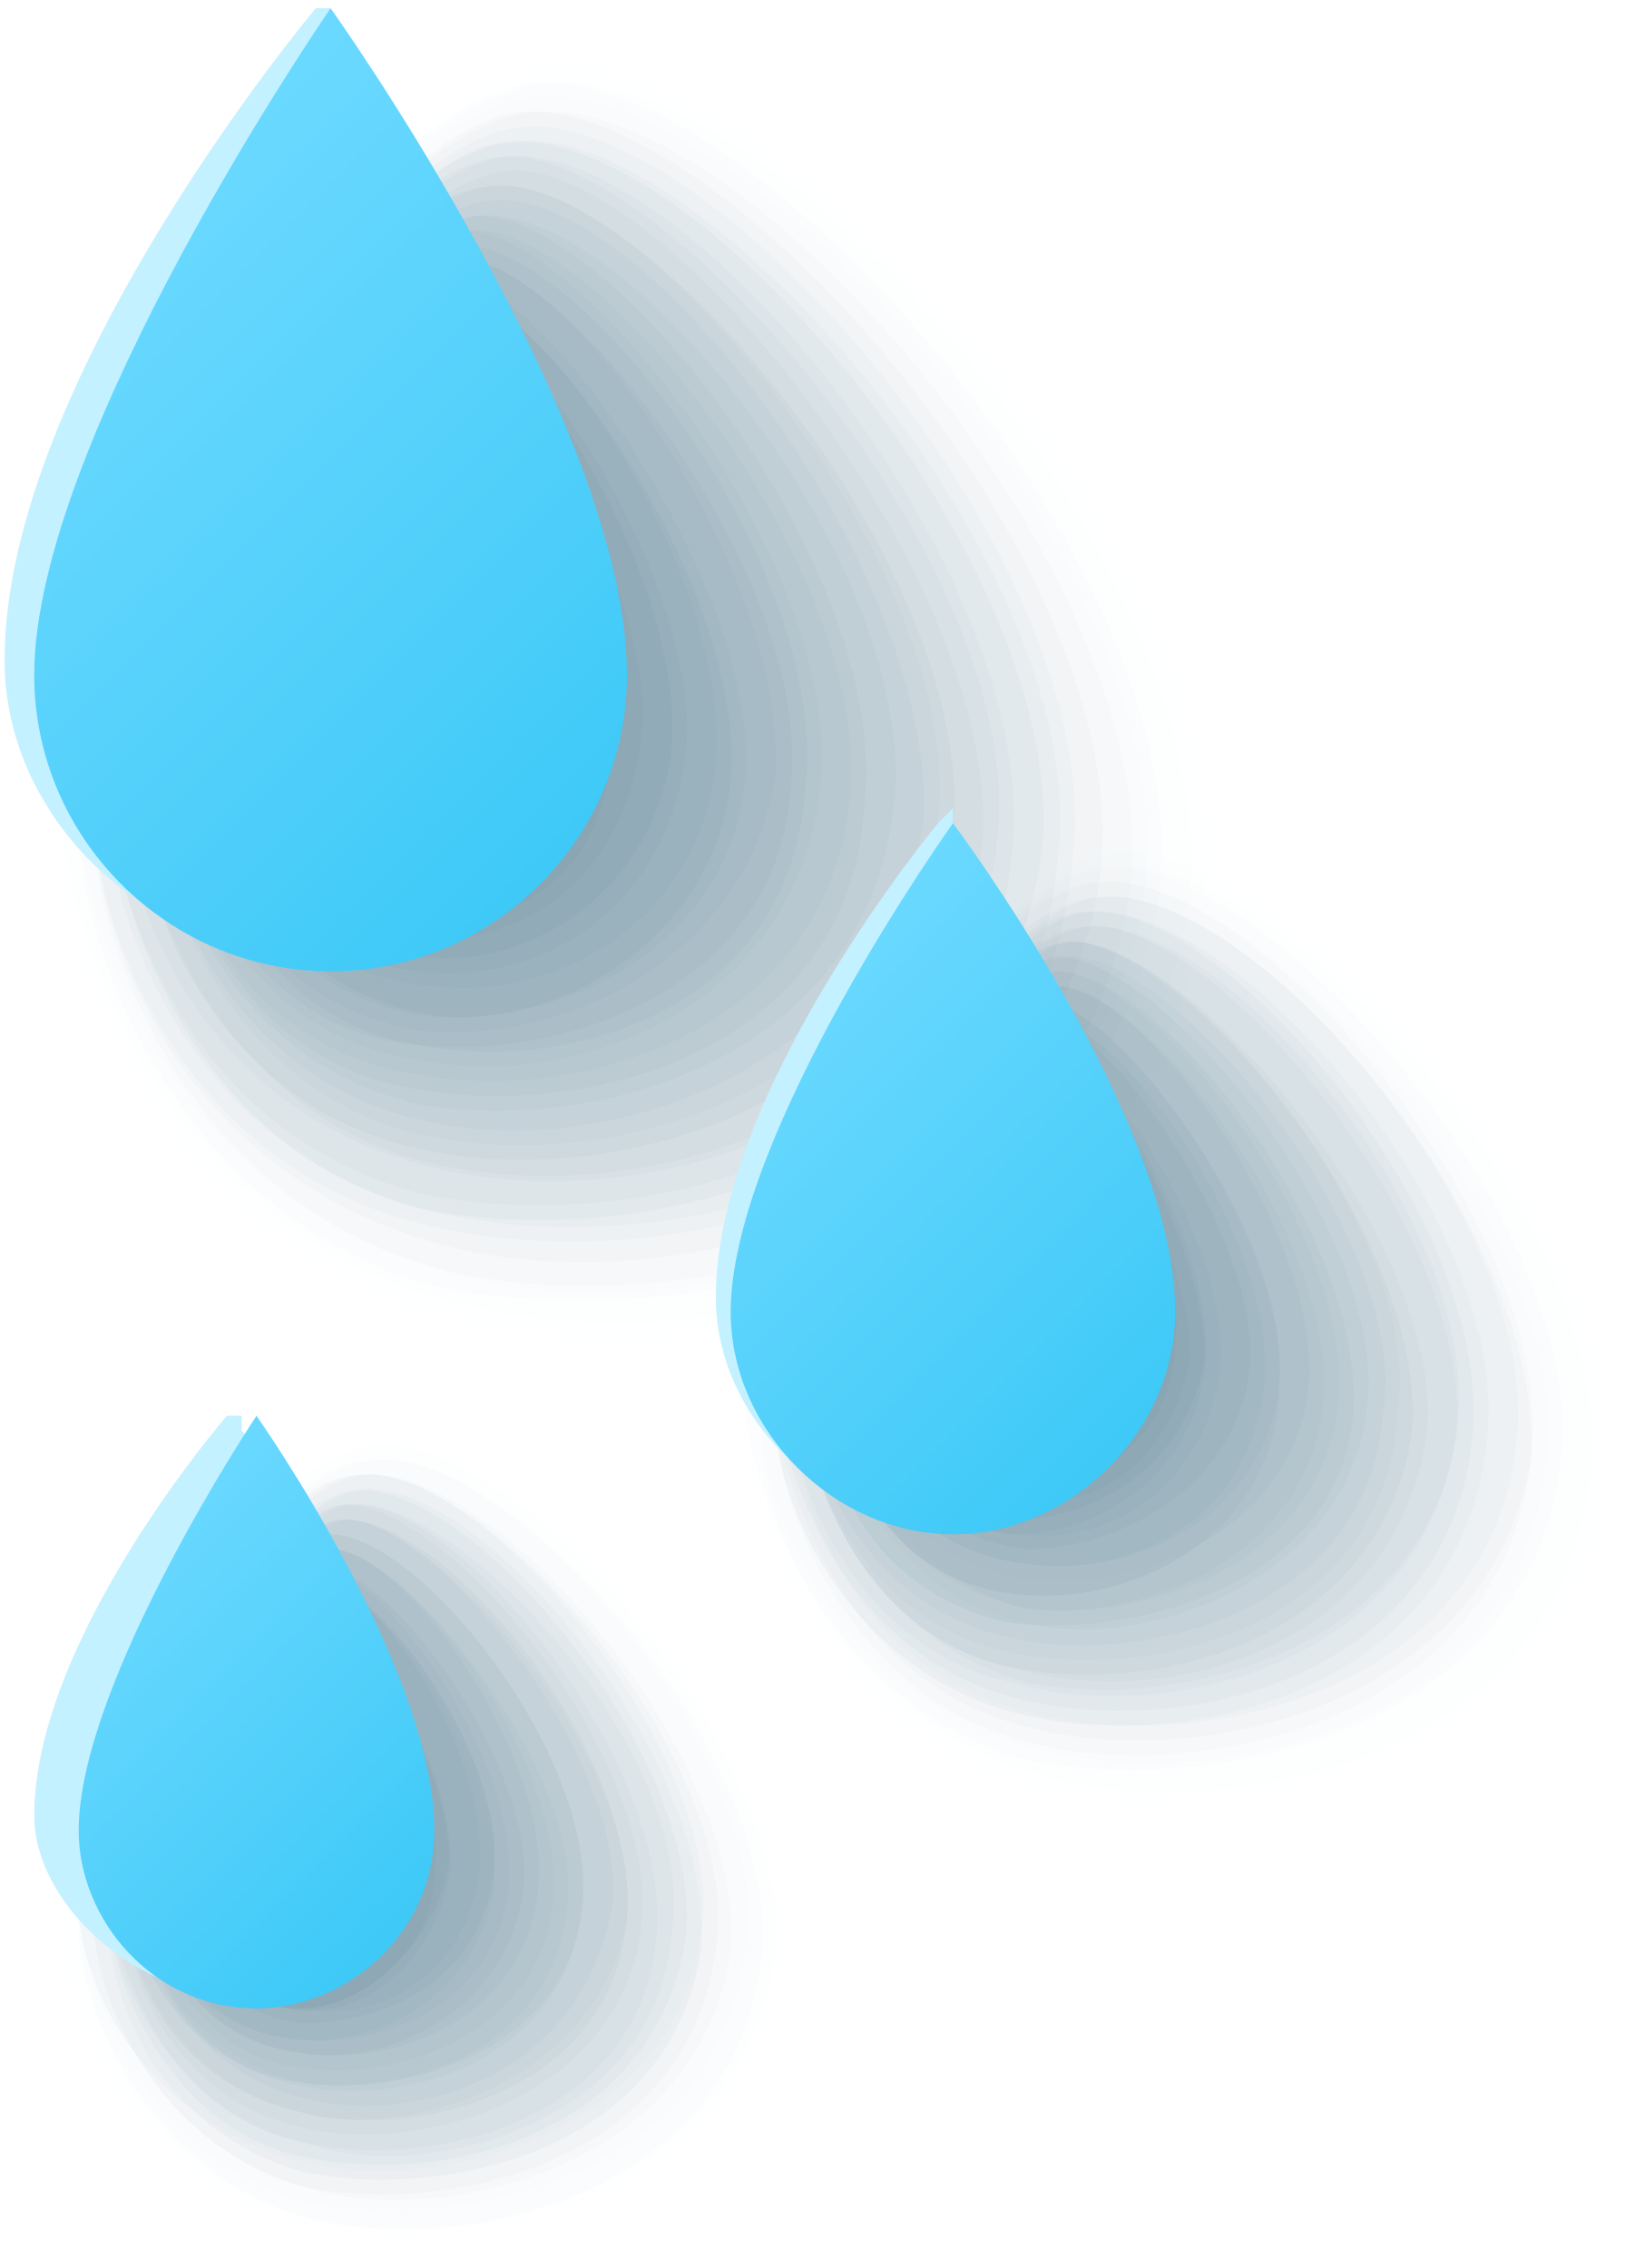
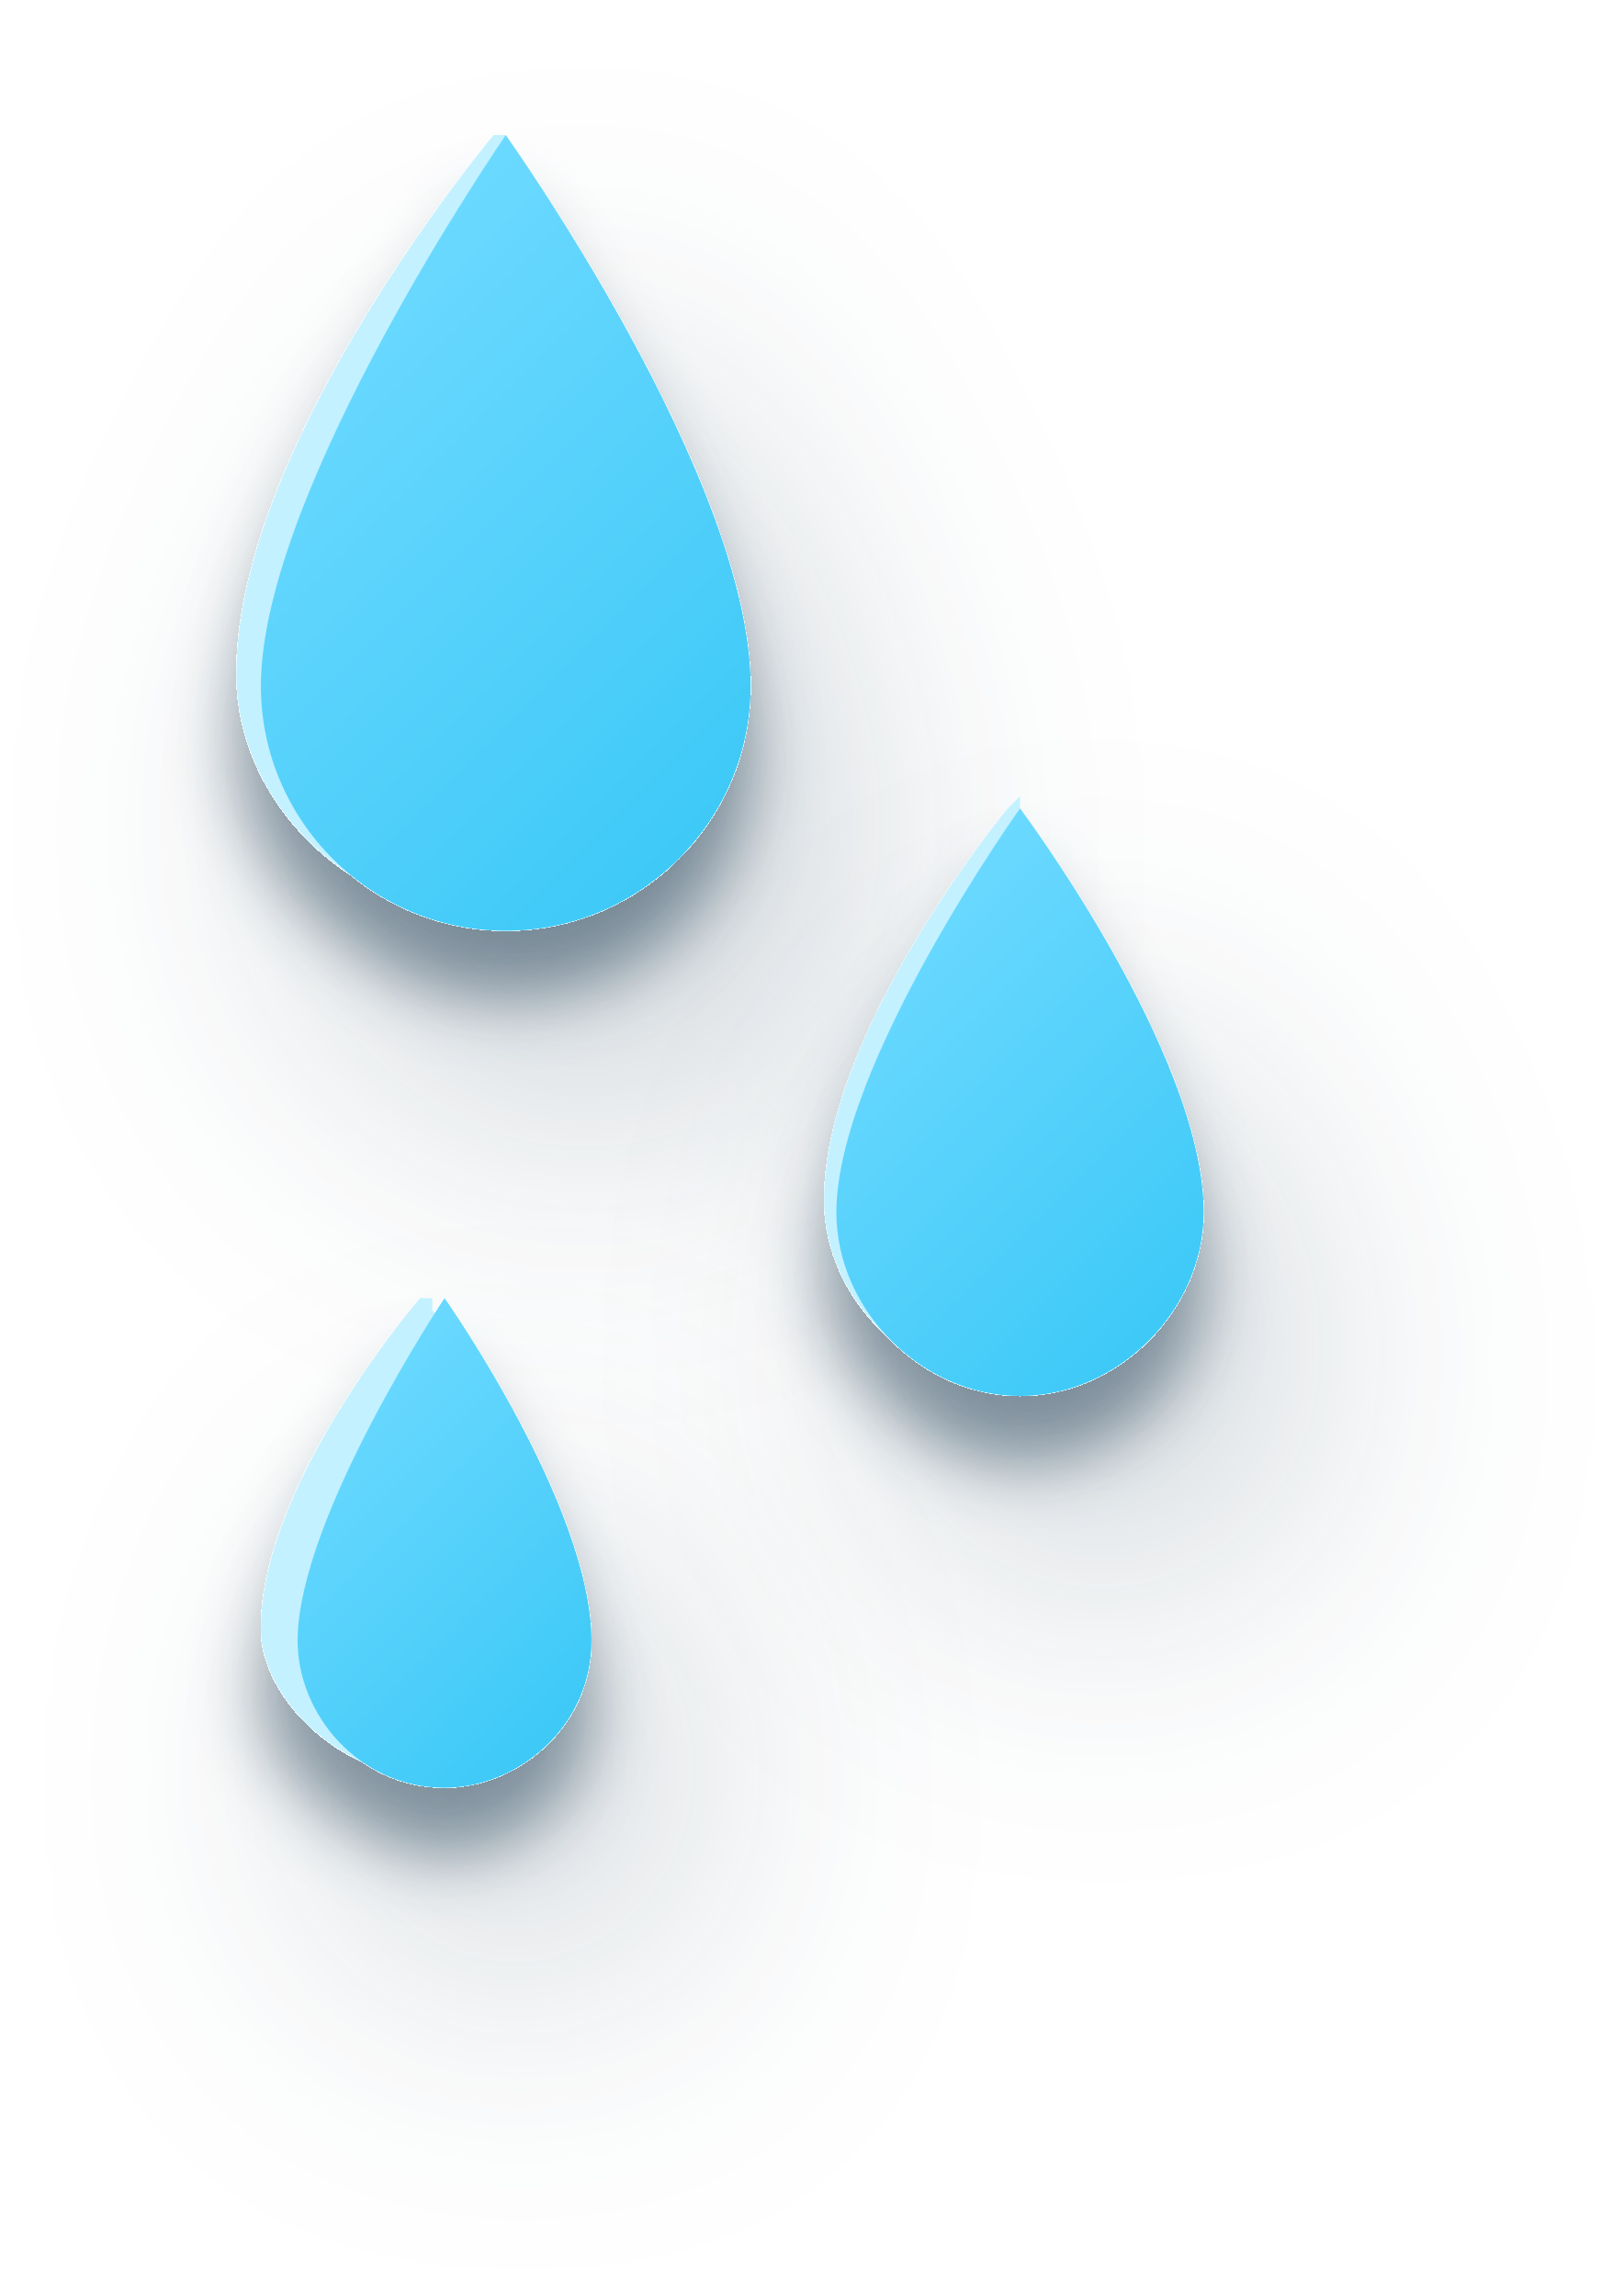
- <svg xmlns="http://www.w3.org/2000/svg" width="160" height="222" viewBox="0 0 160 222" fill="none">
-   <g style="mix-blend-mode:multiply">
-     <path opacity="0.032" d="M54.109 6.605C77.314 5.155 123.723 55.915 119.372 89.272C115.021 129.88 65.712 137.131 42.507 129.88C16.402 121.178 6.25 96.523 6.25 82.02C4.799 58.815 33.805 8.055 54.109 6.605Z" fill="#FBFCFC" />
-     <path opacity="0.065" d="M54.109 6.605C75.864 5.155 122.273 54.465 117.922 87.821C113.571 128.429 65.712 135.681 42.507 128.429C16.402 121.178 6.25 95.073 6.25 82.02C4.799 58.815 33.805 8.055 54.109 6.605Z" fill="#F7F9FA" />
-     <path opacity="0.097" d="M54.109 8.055C75.864 6.605 119.373 54.465 116.472 87.821C110.671 126.979 65.712 134.231 42.507 126.979C17.852 119.728 7.7 95.073 6.25 82.02C6.25 58.815 33.805 9.505 54.109 8.055Z" fill="#F3F6F7" />
-     <path opacity="0.129" d="M52.659 8.055C72.963 6.605 116.472 54.465 113.571 86.371C109.22 124.078 64.261 131.33 41.057 125.529C17.852 118.277 7.7 93.622 7.7 80.57C6.25 58.815 33.805 9.505 52.659 8.055Z" fill="#EFF3F5" />
-     <path opacity="0.161" d="M52.659 9.505C72.963 8.055 115.021 54.465 112.121 86.371C107.77 122.628 64.261 131.33 42.507 124.078C17.852 116.827 9.15 93.622 7.7 80.57C7.7 58.815 33.805 10.956 52.659 9.505Z" fill="#EBF0F2" />
-     <path opacity="0.194" d="M52.659 10.956C72.963 9.505 113.571 55.915 110.67 86.371C106.32 122.628 64.261 129.88 42.507 124.078C17.852 116.827 9.15 92.172 9.15 80.57C7.7 58.815 33.805 12.406 52.659 10.956Z" fill="#E8EDF0" />
-     <path opacity="0.226" d="M51.209 10.956C70.062 9.505 110.67 54.465 107.77 84.921C103.419 119.728 62.811 128.429 41.056 121.178C17.852 113.926 9.15 92.172 9.15 79.12C9.15 60.266 33.805 12.406 51.209 10.956Z" fill="#E4EAED" />
-     <path opacity="0.258" d="M51.209 12.406C70.062 10.956 109.22 55.915 104.869 84.921C101.969 118.277 62.811 125.529 41.056 119.728C17.852 113.926 9.15 90.722 9.15 79.12C9.15 60.266 33.805 13.856 51.209 12.406Z" fill="#E0E7EB" />
-     <path opacity="0.29" d="M51.209 13.856C68.612 12.406 107.77 55.915 103.419 84.921C100.519 116.827 62.811 124.078 41.057 118.277C19.302 112.476 10.601 90.722 10.601 79.119C9.15 60.266 33.805 13.856 51.209 13.856Z" fill="#DCE4E8" />
-     <path opacity="0.323" d="M49.758 13.856C68.612 12.406 104.869 55.915 101.969 83.47C97.618 115.377 61.361 122.628 41.057 118.277C19.302 112.476 12.051 90.722 10.601 79.12C10.601 60.266 33.805 15.307 49.758 13.856Z" fill="#D8E1E6" />
-     <path opacity="0.355" d="M49.758 15.307C67.162 13.856 101.969 55.915 99.068 83.47C96.168 113.926 61.361 121.178 41.057 116.827C19.302 111.026 12.051 90.722 10.601 79.119C10.601 60.266 33.805 15.307 49.758 15.307Z" fill="#D4DEE3" />
-     <path opacity="0.387" d="M49.758 15.307C65.712 15.307 100.519 55.915 97.618 82.02C94.718 111.026 61.361 119.728 41.057 113.926C19.302 108.125 12.051 87.821 12.051 77.669C12.051 60.266 33.805 16.757 49.758 15.307Z" fill="#D0DBE0" />
-     <path opacity="0.419" d="M49.758 16.757C64.261 15.307 97.618 55.915 96.168 82.02C93.267 111.026 61.361 118.277 42.507 113.926C22.203 109.576 13.501 87.821 13.501 77.669C12.051 60.266 33.805 18.207 49.758 16.757Z" fill="#CCD8DE" />
-     <path opacity="0.452" d="M48.308 18.207C62.811 16.757 96.168 55.915 93.267 82.02C90.367 108.125 59.911 116.827 41.057 112.476C20.753 108.125 13.501 87.821 13.501 77.669C13.501 60.266 33.805 18.207 48.308 18.207Z" fill="#C8D5DB" />
-     <path opacity="0.484" d="M48.308 18.207C62.811 16.757 94.717 55.915 91.817 80.57C88.916 106.675 59.91 115.377 41.057 111.026C22.203 106.675 14.951 86.371 14.951 77.669C13.501 60.266 33.805 19.657 48.308 18.207Z" fill="#C4D2D9" />
-     <path opacity="0.516" d="M48.308 19.657C62.811 18.207 91.817 55.915 90.366 80.57C86.016 105.225 58.46 113.926 41.056 109.576C22.203 105.225 14.951 86.371 14.951 76.219C14.951 60.266 35.255 19.657 48.308 19.657Z" fill="#C1CFD6" />
-     <path opacity="0.548" d="M46.858 21.108C61.361 19.657 90.366 55.915 87.466 79.119C84.565 103.774 58.46 111.026 41.056 108.125C22.203 103.774 16.401 86.371 14.951 76.219C14.951 60.266 35.255 21.108 46.858 21.108Z" fill="#BDCCD4" />
-     <path opacity="0.581" d="M46.858 21.108C59.91 21.108 87.466 55.915 84.565 79.119C83.115 102.324 58.46 109.576 41.056 106.675C22.203 103.774 16.402 84.921 16.402 76.219C16.402 61.716 35.255 22.558 46.858 21.108Z" fill="#B9C9D1" />
-     <path opacity="0.613" d="M46.858 22.558C58.46 22.558 86.016 55.915 83.115 79.119C80.214 100.874 57.01 108.125 41.056 105.225C22.203 102.324 16.402 84.921 16.402 76.219C16.402 61.716 35.255 22.558 46.858 22.558Z" fill="#B5C6CF" />
-     <path opacity="0.645" d="M45.407 22.558C57.01 22.558 83.115 55.915 80.214 77.669C77.314 99.424 55.559 106.675 41.056 103.774C22.203 100.874 17.852 83.47 16.402 74.769C16.402 61.716 35.255 24.008 45.407 22.558Z" fill="#B1C3CC" />
-     <path opacity="0.677" d="M45.407 24.008C57.01 24.008 81.665 55.915 78.764 77.669C77.314 97.973 57.01 105.225 41.057 102.324C23.653 100.874 17.852 83.47 17.852 74.769C17.852 61.716 35.255 24.008 45.407 24.008Z" fill="#ADC0C9" />
-     <path opacity="0.71" d="M45.407 25.459C55.559 25.459 80.214 57.365 77.314 77.669C75.864 96.523 55.559 103.774 41.056 102.324C23.653 99.424 19.302 82.02 19.302 74.769C17.852 61.716 35.255 25.459 45.407 25.459Z" fill="#A9BDC7" />
-     <path opacity="0.742" d="M45.408 25.459C55.56 25.459 77.314 55.915 75.864 76.219C72.963 93.622 55.56 102.324 41.057 100.874C23.653 97.973 19.302 82.02 19.302 74.769C19.302 61.716 35.255 26.909 45.408 25.459Z" fill="#A5BAC4" />
-     <path opacity="0.774" d="M43.957 26.909C52.659 26.909 74.413 57.365 72.963 76.219C71.513 92.172 55.56 100.874 41.057 99.424C25.104 96.523 19.302 80.57 19.302 74.769C19.302 61.716 35.255 26.909 43.957 26.909Z" fill="#A1B7C2" />
-     <path opacity="0.806" d="M43.957 28.359C52.659 28.359 72.963 57.365 71.513 76.219C70.063 92.172 54.109 100.874 42.507 99.424C25.104 96.523 20.753 80.57 20.753 73.318C20.753 61.716 35.256 28.359 43.957 28.359Z" fill="#9DB4BF" />
-     <path opacity="0.839" d="M43.957 28.359C52.659 28.359 71.513 55.915 70.063 74.769C68.612 89.272 55.56 97.973 42.507 96.523C25.104 95.073 20.753 80.57 20.753 73.318C20.753 61.716 35.256 28.359 43.957 28.359Z" fill="#9AB1BD" />
-     <path opacity="0.871" d="M42.507 29.809C51.209 29.809 68.612 57.365 67.162 73.318C65.711 87.821 54.109 96.523 41.056 95.073C25.103 93.622 22.203 79.119 22.203 73.318C22.203 61.716 35.255 29.809 42.507 29.809Z" fill="#96AEBA" />
-     <path opacity="0.903" d="M42.507 29.809C49.758 29.809 67.162 55.915 65.711 73.318C64.261 86.371 52.659 95.073 41.056 93.622C26.553 92.172 22.203 79.119 22.203 73.318C22.203 61.716 35.255 31.26 42.507 29.809Z" fill="#92ABB8" />
-     <path opacity="0.935" d="M42.507 31.26C48.308 31.26 64.261 57.365 62.811 71.868C61.361 84.921 52.659 92.172 41.056 92.172C26.553 92.172 22.203 77.669 22.203 71.868C22.203 63.166 35.255 31.26 42.507 31.26Z" fill="#8EA8B5" />
-     <path opacity="0.968" d="M41.057 32.71C46.858 32.71 61.361 57.365 59.91 71.868C59.91 83.47 52.659 90.722 41.057 90.722C26.554 90.722 23.653 77.669 23.653 71.868C23.653 63.166 35.255 32.71 41.057 32.71Z" fill="#8AA5B3" />
-     <path d="M41.057 32.71C46.858 32.71 59.91 57.365 58.46 70.418C58.46 82.02 51.209 89.272 41.057 89.272C26.554 89.272 23.653 76.219 23.653 71.868C23.653 63.166 35.255 32.71 41.057 32.71Z" fill="#86A2B0" />
+ <svg xmlns="http://www.w3.org/2000/svg" width="191" height="272" viewBox="0 0 191 272" fill="none">
+   <g filter="url(#filter0_dd_26_1983)">
+     <path d="M87.462 79.813C87.462 95.766 74.409 108.819 58.456 108.819C42.503 108.819 28 95.766 28 79.813C28 52.257 58.456 16 58.456 16H59.906V17.45C67.158 26.152 87.462 59.509 87.462 79.813Z" fill="#C4F1FF" />
+     <path d="M88.912 81.263C88.912 97.216 75.86 110.269 59.907 110.269C43.953 110.269 30.901 97.216 30.901 81.263C30.901 58.058 59.907 16 59.907 16C59.907 16 88.912 56.608 88.912 81.263Z" fill="url(#paint0_linear_26_1983)" />
  </g>
-   <path d="M59.91 64.617C59.91 80.57 46.858 93.622 30.904 93.622C14.951 93.622 0.448 80.57 0.448 64.617C0.448 37.061 30.904 0.804 30.904 0.804H32.355V2.254C39.606 10.956 59.91 44.312 59.91 64.617Z" fill="#C4F1FF" />
-   <path d="M61.361 66.067C61.361 82.02 48.308 95.073 32.355 95.073C16.402 95.073 3.349 82.02 3.349 66.067C3.349 42.862 32.355 0.804 32.355 0.804C32.355 0.804 61.361 41.412 61.361 66.067Z" fill="url(#paint0_linear_2_2487)" />
-   <g style="mix-blend-mode:multiply">
-     <path opacity="0.032" d="M36.706 141.481C51.209 140.031 80.215 171.937 77.314 193.691C75.864 218.346 43.957 222.697 29.454 218.346C13.501 213.996 7.7 196.592 6.25 189.341C6.25 173.387 23.653 141.481 36.706 141.481Z" fill="#FBFCFC" />
-     <path opacity="0.065" d="M36.706 141.481C51.209 140.031 78.764 171.937 75.864 192.241C72.963 216.896 42.507 221.247 28.004 216.896C12.051 212.545 6.25 196.592 6.25 187.89C6.25 173.387 23.653 142.931 36.706 141.481Z" fill="#F7F9FA" />
-     <path opacity="0.097" d="M36.706 141.482C49.759 140.032 77.314 170.488 75.864 190.792C72.963 215.447 43.958 221.248 29.455 216.897C13.501 212.546 7.7 196.593 7.7 187.891C7.7 173.388 23.653 142.932 36.706 141.482Z" fill="#F3F6F7" />
-     <path opacity="0.129" d="M36.706 142.932C49.759 141.482 77.314 171.938 74.414 192.242C71.513 215.447 43.958 221.248 29.455 216.897C14.952 212.546 7.7 196.593 7.7 189.342C7.7 174.839 23.653 142.932 36.706 142.932Z" fill="#EFF3F5" />
-     <path opacity="0.161" d="M36.706 142.932C49.759 141.482 75.864 171.938 72.963 190.792C70.063 213.997 43.958 218.347 29.455 215.447C14.952 211.096 9.15 196.593 7.7 187.891C7.7 174.839 23.653 144.383 36.706 142.932Z" fill="#EBF0F2" />
-     <path opacity="0.194" d="M35.256 144.383C48.308 142.932 72.963 171.938 71.513 190.792C68.612 212.546 42.507 218.347 29.454 213.997C14.951 209.646 9.15 195.143 9.15 187.891C7.7 174.839 23.653 144.383 35.256 144.383Z" fill="#E8EDF0" />
-     <path opacity="0.226" d="M35.256 144.383C46.858 142.932 72.963 171.938 70.063 190.792C67.162 212.546 42.507 216.897 29.455 213.997C14.952 209.646 9.151 195.143 9.151 187.891C9.151 174.839 25.104 144.383 35.256 144.383Z" fill="#E4EAED" />
-     <path opacity="0.258" d="M35.256 144.383C46.858 142.932 71.513 171.938 68.612 189.342C65.712 209.646 41.057 215.447 28.004 211.096C13.501 206.745 7.7 193.692 7.7 186.441C9.15 174.839 25.104 145.833 35.256 144.383Z" fill="#E0E7EB" />
-     <path opacity="0.29" d="M35.256 145.833C46.858 144.383 70.063 171.938 68.612 190.792C65.712 211.096 42.507 215.447 29.455 212.546C14.952 208.195 10.601 195.143 10.601 187.891C9.151 174.839 25.104 145.833 35.256 145.833Z" fill="#DCE4E8" />
-     <path opacity="0.323" d="M35.256 145.833C46.858 145.833 68.612 171.938 67.162 189.342C64.262 209.646 42.507 213.997 29.455 211.096C16.402 208.195 10.601 193.692 10.601 186.441C9.151 174.839 25.104 147.283 35.256 145.833Z" fill="#D8E1E6" />
-     <path opacity="0.355" d="M35.255 147.283C45.407 147.283 68.612 171.938 65.712 189.342C64.261 208.195 41.057 213.997 29.454 209.646C16.402 206.745 10.601 192.242 10.601 186.441C10.601 174.839 25.103 147.283 35.255 147.283Z" fill="#D4DEE3" />
-     <path opacity="0.387" d="M33.805 147.283C43.957 145.833 65.712 171.938 64.261 189.342C62.811 208.195 41.057 212.546 29.454 209.646C16.402 206.745 12.051 193.692 10.601 186.441C10.601 174.839 25.103 147.283 33.805 147.283Z" fill="#D0DBE0" />
-     <path opacity="0.419" d="M33.805 147.283C43.957 147.283 64.261 171.938 62.811 187.891C61.361 205.295 41.057 211.096 29.454 208.195C16.402 205.295 12.051 192.242 12.051 186.441C10.601 174.839 25.104 148.733 33.805 147.283Z" fill="#CCD8DE" />
-     <path opacity="0.452" d="M33.805 148.733C43.957 148.733 62.811 171.938 61.361 187.891C59.91 205.295 39.606 209.646 29.454 206.745C16.402 203.844 12.051 190.792 12.051 184.991C12.051 174.839 25.104 148.733 33.805 148.733Z" fill="#C8D5DB" />
-     <path opacity="0.484" d="M33.805 148.733C42.507 148.733 62.811 171.938 61.361 187.891C58.46 203.844 39.606 209.646 29.454 206.745C16.402 203.844 12.051 192.242 12.051 184.991C12.051 174.839 25.104 148.733 33.805 148.733Z" fill="#C4D2D9" />
-     <path opacity="0.516" d="M33.805 148.733C42.507 148.733 61.361 171.938 59.91 186.441C57.01 203.844 39.606 208.195 29.454 205.295C17.852 202.394 13.501 190.792 12.051 184.991C12.051 174.839 25.104 150.184 33.805 148.733Z" fill="#C1CFD6" />
-     <path opacity="0.548" d="M32.355 150.184C41.057 150.184 58.46 171.938 57.01 186.441C55.56 202.394 38.156 206.745 28.004 203.844C16.402 200.944 12.051 189.342 12.051 183.54C12.051 174.839 25.104 150.184 32.355 150.184Z" fill="#BDCCD4" />
-     <path opacity="0.581" d="M32.355 150.184C41.057 150.184 58.46 171.938 57.01 186.441C55.56 200.944 39.606 205.295 29.454 203.844C17.852 200.944 13.501 190.792 13.501 184.991C13.501 174.839 25.104 151.634 32.355 150.184Z" fill="#B9C9D1" />
-     <path opacity="0.613" d="M32.355 151.634C39.606 151.634 57.01 173.388 55.56 186.441C54.109 200.944 39.606 205.295 29.454 203.844C17.852 202.394 13.501 190.792 13.501 184.991C13.501 174.839 25.104 151.634 32.355 151.634Z" fill="#B5C6CF" />
-     <path opacity="0.645" d="M32.355 151.634C39.607 151.634 55.56 171.938 54.11 186.441C52.659 199.494 38.156 203.844 29.455 202.394C17.852 200.944 14.952 189.342 14.952 184.991C13.502 174.839 25.104 151.634 32.355 151.634Z" fill="#B1C3CC" />
-     <path opacity="0.677" d="M32.355 151.634C39.607 151.634 54.109 171.938 52.659 184.991C51.209 198.043 38.156 202.394 29.455 200.944C17.852 199.494 14.952 187.891 14.952 183.54C14.952 176.289 25.104 153.084 32.355 151.634Z" fill="#ADC0C9" />
-     <path opacity="0.71" d="M30.905 153.084C38.156 153.084 52.659 173.388 51.209 184.991C49.759 196.593 38.156 202.394 29.455 200.944C17.852 199.494 14.952 189.342 14.952 183.54C14.952 176.289 25.104 153.084 30.905 153.084Z" fill="#A9BDC7" />
-     <path opacity="0.742" d="M30.905 153.084C36.706 153.084 51.209 171.938 49.759 184.991C48.308 196.593 36.706 200.944 28.004 199.494C17.852 198.043 13.501 187.891 13.501 183.54C14.952 176.289 25.104 153.084 30.905 153.084Z" fill="#A5BAC4" />
-     <path opacity="0.774" d="M30.905 154.535C36.706 154.535 49.759 173.388 48.308 184.991C46.858 195.143 36.706 200.944 28.004 199.494C17.852 198.043 14.952 187.891 14.952 183.54C14.952 176.289 25.104 154.535 30.905 154.535Z" fill="#A1B7C2" />
-     <path opacity="0.806" d="M30.905 154.535C36.706 154.535 49.759 171.938 48.308 183.54C46.858 193.692 38.156 198.043 29.455 198.043C19.303 196.593 16.402 187.891 16.402 183.54C16.402 176.289 25.104 154.535 30.905 154.535Z" fill="#9DB4BF" />
-     <path opacity="0.839" d="M30.905 154.535C36.706 154.535 48.308 171.938 46.858 183.54C45.408 193.692 36.706 198.043 29.455 196.593C19.303 195.143 16.402 186.441 16.402 182.09C16.402 176.289 25.104 154.535 30.905 154.535Z" fill="#9AB1BD" />
-     <path opacity="0.871" d="M29.455 155.985C33.806 155.985 45.408 173.388 43.958 183.54C42.507 192.242 35.256 198.043 28.004 196.593C17.852 195.143 16.402 186.441 16.402 183.54C16.402 176.289 25.104 155.985 29.455 155.985Z" fill="#96AEBA" />
-     <path opacity="0.903" d="M29.454 155.985C33.805 155.985 43.957 171.938 43.957 182.09C42.507 190.792 36.706 195.143 29.454 195.143C19.302 195.143 17.852 186.441 17.852 182.09C17.852 176.289 25.103 155.985 29.454 155.985Z" fill="#92ABB8" />
-     <path opacity="0.935" d="M29.454 157.435C33.805 157.435 43.957 173.388 42.507 183.54C42.507 190.792 35.255 196.593 29.454 196.593C20.753 196.593 17.852 187.891 17.852 183.54C17.852 176.289 25.103 157.435 29.454 157.435Z" fill="#8EA8B5" />
-     <path opacity="0.968" d="M29.454 157.435C33.805 157.435 42.507 173.388 41.057 182.09C41.057 189.342 35.255 193.692 29.454 193.692C20.753 193.692 17.852 184.991 17.852 182.09C17.852 176.289 25.103 157.435 29.454 157.435Z" fill="#8AA5B3" />
-     <path d="M29.454 157.435C32.355 157.435 41.057 171.938 41.057 182.09C41.057 187.891 36.706 193.692 29.454 193.692C20.753 193.692 19.302 184.991 19.302 182.09C17.852 176.289 25.104 157.435 29.454 157.435Z" fill="#86A2B0" />
+   <g filter="url(#filter1_dd_26_1983)">
+     <path d="M67.158 192.936C67.158 203.088 58.456 210.339 49.755 210.339C41.053 210.339 30.901 201.637 30.901 192.936C30.901 175.532 49.755 153.778 49.755 153.778H51.205V155.228C55.556 159.579 67.158 179.883 67.158 192.936Z" fill="#C4F1FF" />
+     <path d="M70.058 194.386C70.058 204.538 61.357 211.789 52.655 211.789C42.503 211.789 35.252 203.088 35.252 194.386C35.252 179.883 52.655 153.778 52.655 153.778C52.655 153.778 70.058 178.433 70.058 194.386Z" fill="url(#paint1_linear_26_1983)" />
  </g>
-   <path d="M39.606 177.739C39.606 187.891 30.905 195.143 22.203 195.143C13.501 195.143 3.349 186.441 3.349 177.739C3.349 160.336 22.203 138.581 22.203 138.581H23.653V140.032C28.004 144.383 39.606 164.687 39.606 177.739Z" fill="#C4F1FF" />
-   <path d="M42.507 179.19C42.507 189.342 33.805 196.593 25.103 196.593C14.951 196.593 7.7 187.891 7.7 179.19C7.7 164.687 25.103 138.581 25.103 138.581C25.103 138.581 42.507 163.236 42.507 179.19Z" fill="url(#paint1_linear_2_2487)" />
-   <g style="mix-blend-mode:multiply">
-     <path opacity="0.032" d="M109.22 83.47C126.624 82.02 161.431 119.728 158.53 144.383C155.629 174.839 117.922 180.64 100.518 174.839C81.665 169.038 72.963 150.184 72.963 140.032C72.963 122.628 93.267 84.921 109.22 83.47Z" fill="#FBFCFC" />
-     <path opacity="0.065" d="M109.22 83.47C125.173 82.02 159.98 119.728 157.08 144.383C154.179 173.388 117.922 179.19 100.518 174.839C81.665 169.038 74.413 150.184 72.963 140.032C72.963 122.628 93.267 84.921 109.22 83.47Z" fill="#F7F9FA" />
-     <path opacity="0.097" d="M109.22 84.921C125.173 83.47 158.53 119.728 155.629 144.383C152.729 173.388 117.922 179.19 100.518 173.388C81.664 167.587 74.413 148.733 74.413 140.032C72.963 122.628 93.267 86.371 109.22 84.921Z" fill="#F3F6F7" />
-     <path opacity="0.129" d="M107.77 84.921C123.723 83.47 155.629 119.728 152.729 142.932C149.828 170.488 116.472 176.289 99.068 171.938C81.665 166.137 74.413 148.733 72.963 138.581C74.413 122.628 93.267 86.371 107.77 84.921Z" fill="#EFF3F5" />
-     <path opacity="0.161" d="M107.77 86.371C122.272 84.921 154.179 119.728 151.278 142.932C148.378 170.488 116.471 176.289 99.068 170.488C81.664 164.687 74.413 147.283 74.413 138.581C74.413 122.628 93.267 86.371 107.77 86.371Z" fill="#EBF0F2" />
-     <path opacity="0.194" d="M107.77 86.371C122.273 84.921 152.729 119.728 149.828 142.932C146.928 169.038 116.471 174.839 100.518 170.488C83.115 166.137 75.863 147.283 75.863 138.581C74.413 122.628 93.267 87.821 107.77 86.371Z" fill="#E8EDF0" />
-     <path opacity="0.226" d="M107.77 87.821C122.272 86.371 151.278 119.728 149.828 142.932C145.477 167.587 116.471 173.388 100.518 169.038C83.115 164.687 77.314 147.283 75.863 138.581C75.863 122.628 94.717 87.821 107.77 87.821Z" fill="#E4EAED" />
-     <path opacity="0.258" d="M107.77 87.821C122.273 86.371 151.279 119.728 148.378 141.482C145.477 166.137 116.472 171.938 100.518 167.587C83.115 163.236 77.314 145.833 77.314 137.131C75.863 124.078 94.717 89.272 107.77 87.821Z" fill="#E0E7EB" />
-     <path opacity="0.29" d="M106.319 89.272C120.822 87.821 148.378 119.728 145.477 141.482C142.577 166.137 115.021 171.938 99.068 167.587C83.115 163.236 75.863 147.283 75.863 138.581C75.863 124.078 94.717 89.272 106.319 89.272Z" fill="#DCE4E8" />
-     <path opacity="0.323" d="M106.319 89.272C119.372 87.821 146.927 119.728 144.027 141.482C141.126 164.687 115.021 170.488 99.068 166.137C83.115 161.786 77.314 145.833 75.863 137.131C77.314 124.078 94.717 90.722 106.319 89.272Z" fill="#D8E1E6" />
-     <path opacity="0.355" d="M106.319 90.722C119.372 89.272 145.477 119.728 142.577 140.032C139.676 163.236 113.571 169.038 99.068 164.687C84.565 161.786 77.314 145.833 77.314 137.131C77.314 124.078 94.717 90.722 106.319 90.722Z" fill="#D4DEE3" />
-     <path opacity="0.387" d="M106.319 90.722C117.921 89.272 144.027 119.728 142.576 140.032C139.676 161.786 115.021 167.587 100.518 164.687C84.565 160.336 78.764 144.383 78.764 137.131C77.313 124.078 94.717 92.172 106.319 90.722Z" fill="#D0DBE0" />
-     <path opacity="0.419" d="M104.869 92.172C116.472 92.172 141.126 121.178 139.676 140.032C136.776 161.786 113.571 167.587 99.068 163.236C84.565 160.336 78.764 144.383 78.764 137.131C78.764 124.078 94.717 92.172 104.869 92.172Z" fill="#CCD8DE" />
-     <path opacity="0.452" d="M104.869 92.172C116.472 92.172 139.676 121.178 138.226 140.032C135.325 160.336 113.571 166.137 99.068 163.236C84.565 160.336 78.764 144.383 78.764 137.131C78.764 124.078 94.717 92.172 104.869 92.172Z" fill="#C8D5DB" />
-     <path opacity="0.484" d="M104.869 92.172C115.021 92.172 139.676 119.728 136.776 138.581C135.325 158.885 113.571 164.687 99.068 161.786C84.565 158.885 78.764 144.383 78.764 137.131C78.764 124.078 94.717 93.622 104.869 92.172Z" fill="#C4D2D9" />
-     <path opacity="0.516" d="M104.869 93.622C115.021 93.622 138.226 121.178 135.325 138.581C133.875 157.435 112.121 163.236 99.068 160.336C84.565 157.435 78.764 142.932 78.764 135.681C80.214 124.078 94.717 93.622 104.869 93.622Z" fill="#C1CFD6" />
-     <path opacity="0.548" d="M103.419 93.622C113.571 93.622 135.325 119.728 133.875 137.131C132.425 154.535 112.12 161.786 100.518 158.885C86.015 155.985 81.664 141.482 81.664 135.681C80.214 124.078 94.717 95.073 103.419 93.622Z" fill="#BDCCD4" />
-     <path opacity="0.581" d="M103.419 95.073C113.571 95.073 133.875 121.178 132.425 138.581C130.975 154.535 112.121 160.336 99.068 158.885C84.565 155.985 80.214 142.932 80.214 135.681C80.214 124.078 94.717 95.073 103.419 95.073Z" fill="#B9C9D1" />
-     <path opacity="0.613" d="M103.419 95.073C112.12 95.073 132.424 119.728 130.974 137.131C129.524 153.084 112.12 158.885 100.518 157.435C86.015 154.535 81.664 141.482 81.664 135.681C81.664 124.078 94.717 96.523 103.419 95.073Z" fill="#B5C6CF" />
-     <path opacity="0.645" d="M103.419 96.523C112.121 96.523 130.974 121.178 129.524 137.131C128.074 153.084 110.67 158.885 100.518 157.435C87.466 154.535 83.115 141.482 83.115 135.681C81.665 124.078 94.717 96.523 103.419 96.523Z" fill="#B1C3CC" />
-     <path opacity="0.677" d="M103.419 96.523C112.121 96.523 129.524 121.178 128.074 135.681C126.624 150.184 110.67 155.985 100.518 154.535C87.466 153.084 83.115 140.032 83.115 134.231C81.665 124.078 94.717 96.523 103.419 96.523Z" fill="#ADC0C9" />
-     <path opacity="0.71" d="M101.968 97.973C109.22 97.973 126.623 121.178 125.173 137.131C123.723 151.634 109.22 157.435 99.068 155.985C86.015 154.535 81.664 141.482 81.664 135.681C83.115 124.078 94.717 97.973 101.968 97.973Z" fill="#A9BDC7" />
-     <path opacity="0.742" d="M101.968 97.973C109.22 97.973 126.623 121.178 125.173 135.681C123.723 148.733 110.67 154.535 100.518 153.084C87.466 151.634 83.115 140.032 83.115 134.231C83.115 125.529 94.717 97.973 101.968 97.973Z" fill="#A5BAC4" />
-     <path opacity="0.774" d="M101.968 99.424C109.22 99.424 125.173 121.178 123.723 135.681C122.272 148.733 110.67 154.535 100.518 153.084C87.466 151.634 83.115 140.032 83.115 134.231C83.115 125.529 94.717 99.424 101.968 99.424Z" fill="#A1B7C2" />
-     <path opacity="0.806" d="M101.968 99.424C107.77 99.424 123.723 121.178 122.273 134.231C120.822 145.833 109.22 151.634 100.518 151.634C87.466 150.184 84.565 138.581 84.565 134.231C84.565 125.529 94.717 99.424 101.968 99.424Z" fill="#9DB4BF" />
-     <path opacity="0.839" d="M100.518 100.874C106.319 100.874 120.822 121.178 119.372 134.231C117.922 145.833 107.77 151.634 99.068 150.184C87.466 148.733 84.565 138.581 84.565 132.78C84.565 125.529 94.717 100.874 100.518 100.874Z" fill="#9AB1BD" />
-     <path opacity="0.871" d="M100.518 100.874C106.319 100.874 119.372 121.178 117.922 134.231C116.471 144.383 107.77 150.184 99.068 150.184C87.466 148.733 84.565 138.581 84.565 134.231C84.565 125.529 94.717 100.874 100.518 100.874Z" fill="#96AEBA" />
-     <path opacity="0.903" d="M100.518 100.874C106.319 100.874 117.922 121.178 117.922 132.78C116.471 142.932 107.77 148.733 99.068 148.733C87.466 148.733 84.565 137.131 84.565 132.78C86.015 125.529 94.717 102.324 100.518 100.874Z" fill="#92ABB8" />
-     <path opacity="0.935" d="M100.518 102.324C104.869 102.324 116.471 121.178 116.471 132.78C115.021 141.482 109.22 147.283 100.518 147.283C88.916 147.283 87.466 137.131 87.466 132.78C86.015 125.529 94.717 102.324 100.518 102.324Z" fill="#8EA8B5" />
-     <path opacity="0.968" d="M100.518 102.324C104.869 102.324 116.471 121.178 115.021 131.33C115.021 140.032 107.77 145.833 100.518 145.833C90.366 145.833 87.466 135.681 87.466 131.33C86.015 125.529 96.167 102.324 100.518 102.324Z" fill="#8AA5B3" />
-     <path d="M99.068 103.774C103.419 103.774 113.571 121.178 112.121 132.78C112.121 140.032 106.32 145.833 99.068 145.833C88.916 145.833 87.466 135.681 87.466 132.78C87.466 125.529 96.168 103.774 99.068 103.774Z" fill="#86A2B0" />
+   <g filter="url(#filter2_dd_26_1983)">
+     <path d="M141.123 142.175C141.123 153.778 130.97 163.93 119.368 163.93C107.766 163.93 97.614 153.778 97.614 142.175C97.614 121.871 119.368 95.766 119.368 95.766L120.818 94.316V95.766C125.169 103.017 141.123 127.672 141.123 142.175Z" fill="#C4F1FF" />
+     <path d="M142.573 143.626C142.573 155.228 132.421 165.38 120.819 165.38C109.216 165.38 99.064 155.228 99.064 143.626C99.064 126.222 120.819 95.766 120.819 95.766C120.819 95.766 142.573 124.772 142.573 143.626Z" fill="url(#paint2_linear_26_1983)" />
  </g>
-   <path d="M113.571 126.979C113.571 138.581 103.419 148.733 91.816 148.733C80.214 148.733 70.062 138.581 70.062 126.979C70.062 106.675 91.816 80.57 91.816 80.57L93.267 79.119V80.57C97.618 87.821 113.571 112.476 113.571 126.979Z" fill="#C4F1FF" />
-   <path d="M115.021 128.429C115.021 140.032 104.869 150.184 93.267 150.184C81.665 150.184 71.513 140.032 71.513 128.429C71.513 111.026 93.267 80.57 93.267 80.57C93.267 80.57 115.021 109.576 115.021 128.429Z" fill="url(#paint2_linear_2_2487)" />
  <defs>
-     <linearGradient id="paint0_linear_2_2487" x1="6.351" y1="27.306" x2="59.356" y2="80.312" gradientUnits="userSpaceOnUse">
+     <filter id="filter0_dd_26_1983" x="0" y="0" width="136.912" height="170.269" filterUnits="userSpaceOnUse" color-interpolation-filters="sRGB">
+       <feFlood flood-opacity="0" result="BackgroundImageFix" />
+       <feColorMatrix in="SourceAlpha" type="matrix" values="0 0 0 0 0 0 0 0 0 0 0 0 0 0 0 0 0 0 127 0" result="hardAlpha" />
+       <feOffset dx="10" dy="22" />
+       <feGaussianBlur stdDeviation="19" />
+       <feComposite in2="hardAlpha" operator="out" />
+       <feColorMatrix type="matrix" values="0 0 0 0 0.079 0 0 0 0 0.201 0 0 0 0 0.292 0 0 0 0.24 0" />
+       <feBlend mode="normal" in2="BackgroundImageFix" result="effect1_dropShadow_26_1983" />
+       <feColorMatrix in="SourceAlpha" type="matrix" values="0 0 0 0 0 0 0 0 0 0 0 0 0 0 0 0 0 0 127 0" result="hardAlpha" />
+       <feOffset dy="8" />
+       <feGaussianBlur stdDeviation="4" />
+       <feComposite in2="hardAlpha" operator="out" />
+       <feColorMatrix type="matrix" values="0 0 0 0 0.078 0 0 0 0 0.2 0 0 0 0 0.29 0 0 0 0.48 0" />
+       <feBlend mode="normal" in2="effect1_dropShadow_26_1983" result="effect2_dropShadow_26_1983" />
+       <feBlend mode="normal" in="SourceGraphic" in2="effect2_dropShadow_26_1983" result="shape" />
+     </filter>
+     <filter id="filter1_dd_26_1983" x="2.901" y="137.778" width="115.158" height="134.012" filterUnits="userSpaceOnUse" color-interpolation-filters="sRGB">
+       <feFlood flood-opacity="0" result="BackgroundImageFix" />
+       <feColorMatrix in="SourceAlpha" type="matrix" values="0 0 0 0 0 0 0 0 0 0 0 0 0 0 0 0 0 0 127 0" result="hardAlpha" />
+       <feOffset dx="10" dy="22" />
+       <feGaussianBlur stdDeviation="19" />
+       <feComposite in2="hardAlpha" operator="out" />
+       <feColorMatrix type="matrix" values="0 0 0 0 0.079 0 0 0 0 0.201 0 0 0 0 0.292 0 0 0 0.24 0" />
+       <feBlend mode="normal" in2="BackgroundImageFix" result="effect1_dropShadow_26_1983" />
+       <feColorMatrix in="SourceAlpha" type="matrix" values="0 0 0 0 0 0 0 0 0 0 0 0 0 0 0 0 0 0 127 0" result="hardAlpha" />
+       <feOffset dy="8" />
+       <feGaussianBlur stdDeviation="4" />
+       <feComposite in2="hardAlpha" operator="out" />
+       <feColorMatrix type="matrix" values="0 0 0 0 0.078 0 0 0 0 0.2 0 0 0 0 0.29 0 0 0 0.48 0" />
+       <feBlend mode="normal" in2="effect1_dropShadow_26_1983" result="effect2_dropShadow_26_1983" />
+       <feBlend mode="normal" in="SourceGraphic" in2="effect2_dropShadow_26_1983" result="shape" />
+     </filter>
+     <filter id="filter2_dd_26_1983" x="69.614" y="78.316" width="120.959" height="147.064" filterUnits="userSpaceOnUse" color-interpolation-filters="sRGB">
+       <feFlood flood-opacity="0" result="BackgroundImageFix" />
+       <feColorMatrix in="SourceAlpha" type="matrix" values="0 0 0 0 0 0 0 0 0 0 0 0 0 0 0 0 0 0 127 0" result="hardAlpha" />
+       <feOffset dx="10" dy="22" />
+       <feGaussianBlur stdDeviation="19" />
+       <feComposite in2="hardAlpha" operator="out" />
+       <feColorMatrix type="matrix" values="0 0 0 0 0.079 0 0 0 0 0.201 0 0 0 0 0.292 0 0 0 0.24 0" />
+       <feBlend mode="normal" in2="BackgroundImageFix" result="effect1_dropShadow_26_1983" />
+       <feColorMatrix in="SourceAlpha" type="matrix" values="0 0 0 0 0 0 0 0 0 0 0 0 0 0 0 0 0 0 127 0" result="hardAlpha" />
+       <feOffset dy="8" />
+       <feGaussianBlur stdDeviation="4" />
+       <feComposite in2="hardAlpha" operator="out" />
+       <feColorMatrix type="matrix" values="0 0 0 0 0.078 0 0 0 0 0.2 0 0 0 0 0.29 0 0 0 0.48 0" />
+       <feBlend mode="normal" in2="effect1_dropShadow_26_1983" result="effect2_dropShadow_26_1983" />
+       <feBlend mode="normal" in="SourceGraphic" in2="effect2_dropShadow_26_1983" result="shape" />
+     </filter>
+     <linearGradient id="paint0_linear_26_1983" x1="33.903" y1="42.503" x2="86.908" y2="95.508" gradientUnits="userSpaceOnUse">
      <stop stop-color="#6BD9FF" />
      <stop offset="1" stop-color="#3EC9F7" />
    </linearGradient>
-     <linearGradient id="paint1_linear_2_2487" x1="7.247" y1="154.295" x2="40.378" y2="187.424" gradientUnits="userSpaceOnUse">
+     <linearGradient id="paint1_linear_26_1983" x1="34.799" y1="169.492" x2="67.929" y2="202.621" gradientUnits="userSpaceOnUse">
      <stop stop-color="#6BD9FF" />
      <stop offset="1" stop-color="#3EC9F7" />
    </linearGradient>
-     <linearGradient id="paint2_linear_2_2487" x1="73.618" y1="99.276" x2="113.044" y2="138.7" gradientUnits="userSpaceOnUse">
+     <linearGradient id="paint2_linear_26_1983" x1="101.17" y1="114.472" x2="140.596" y2="153.897" gradientUnits="userSpaceOnUse">
      <stop stop-color="#6BD9FF" />
      <stop offset="1" stop-color="#3EC9F7" />
    </linearGradient>
  </defs>
</svg>
